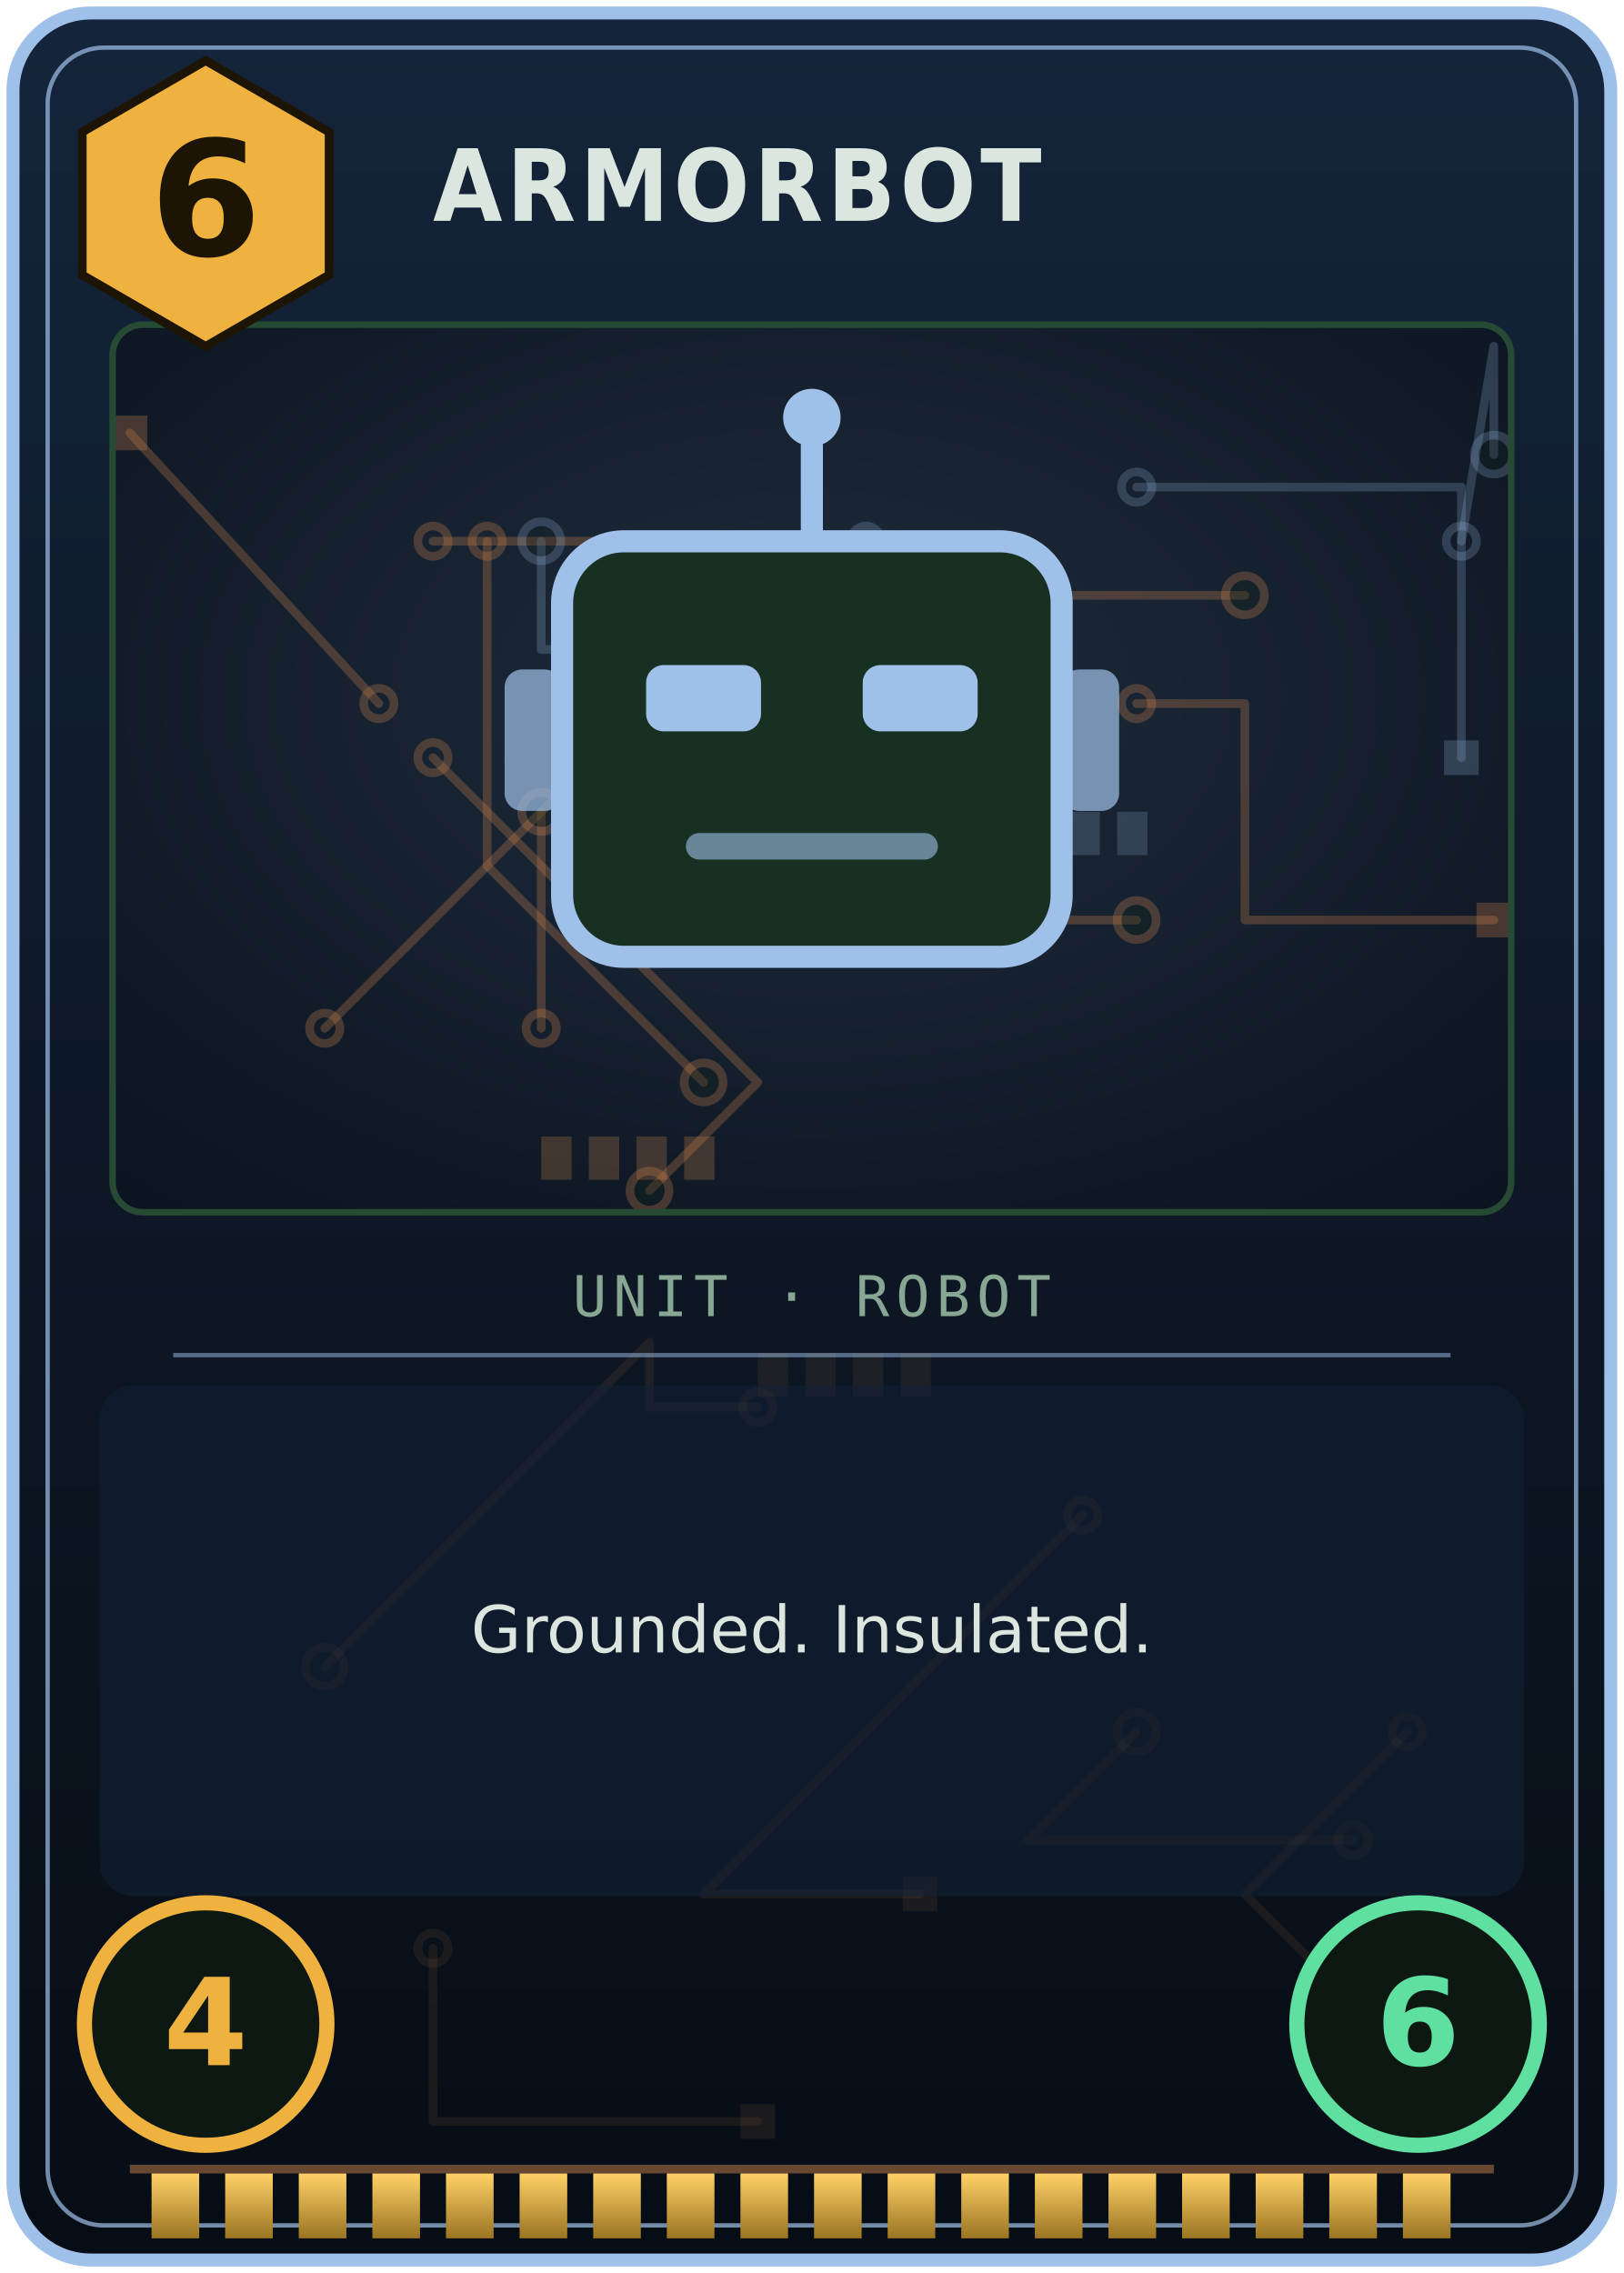
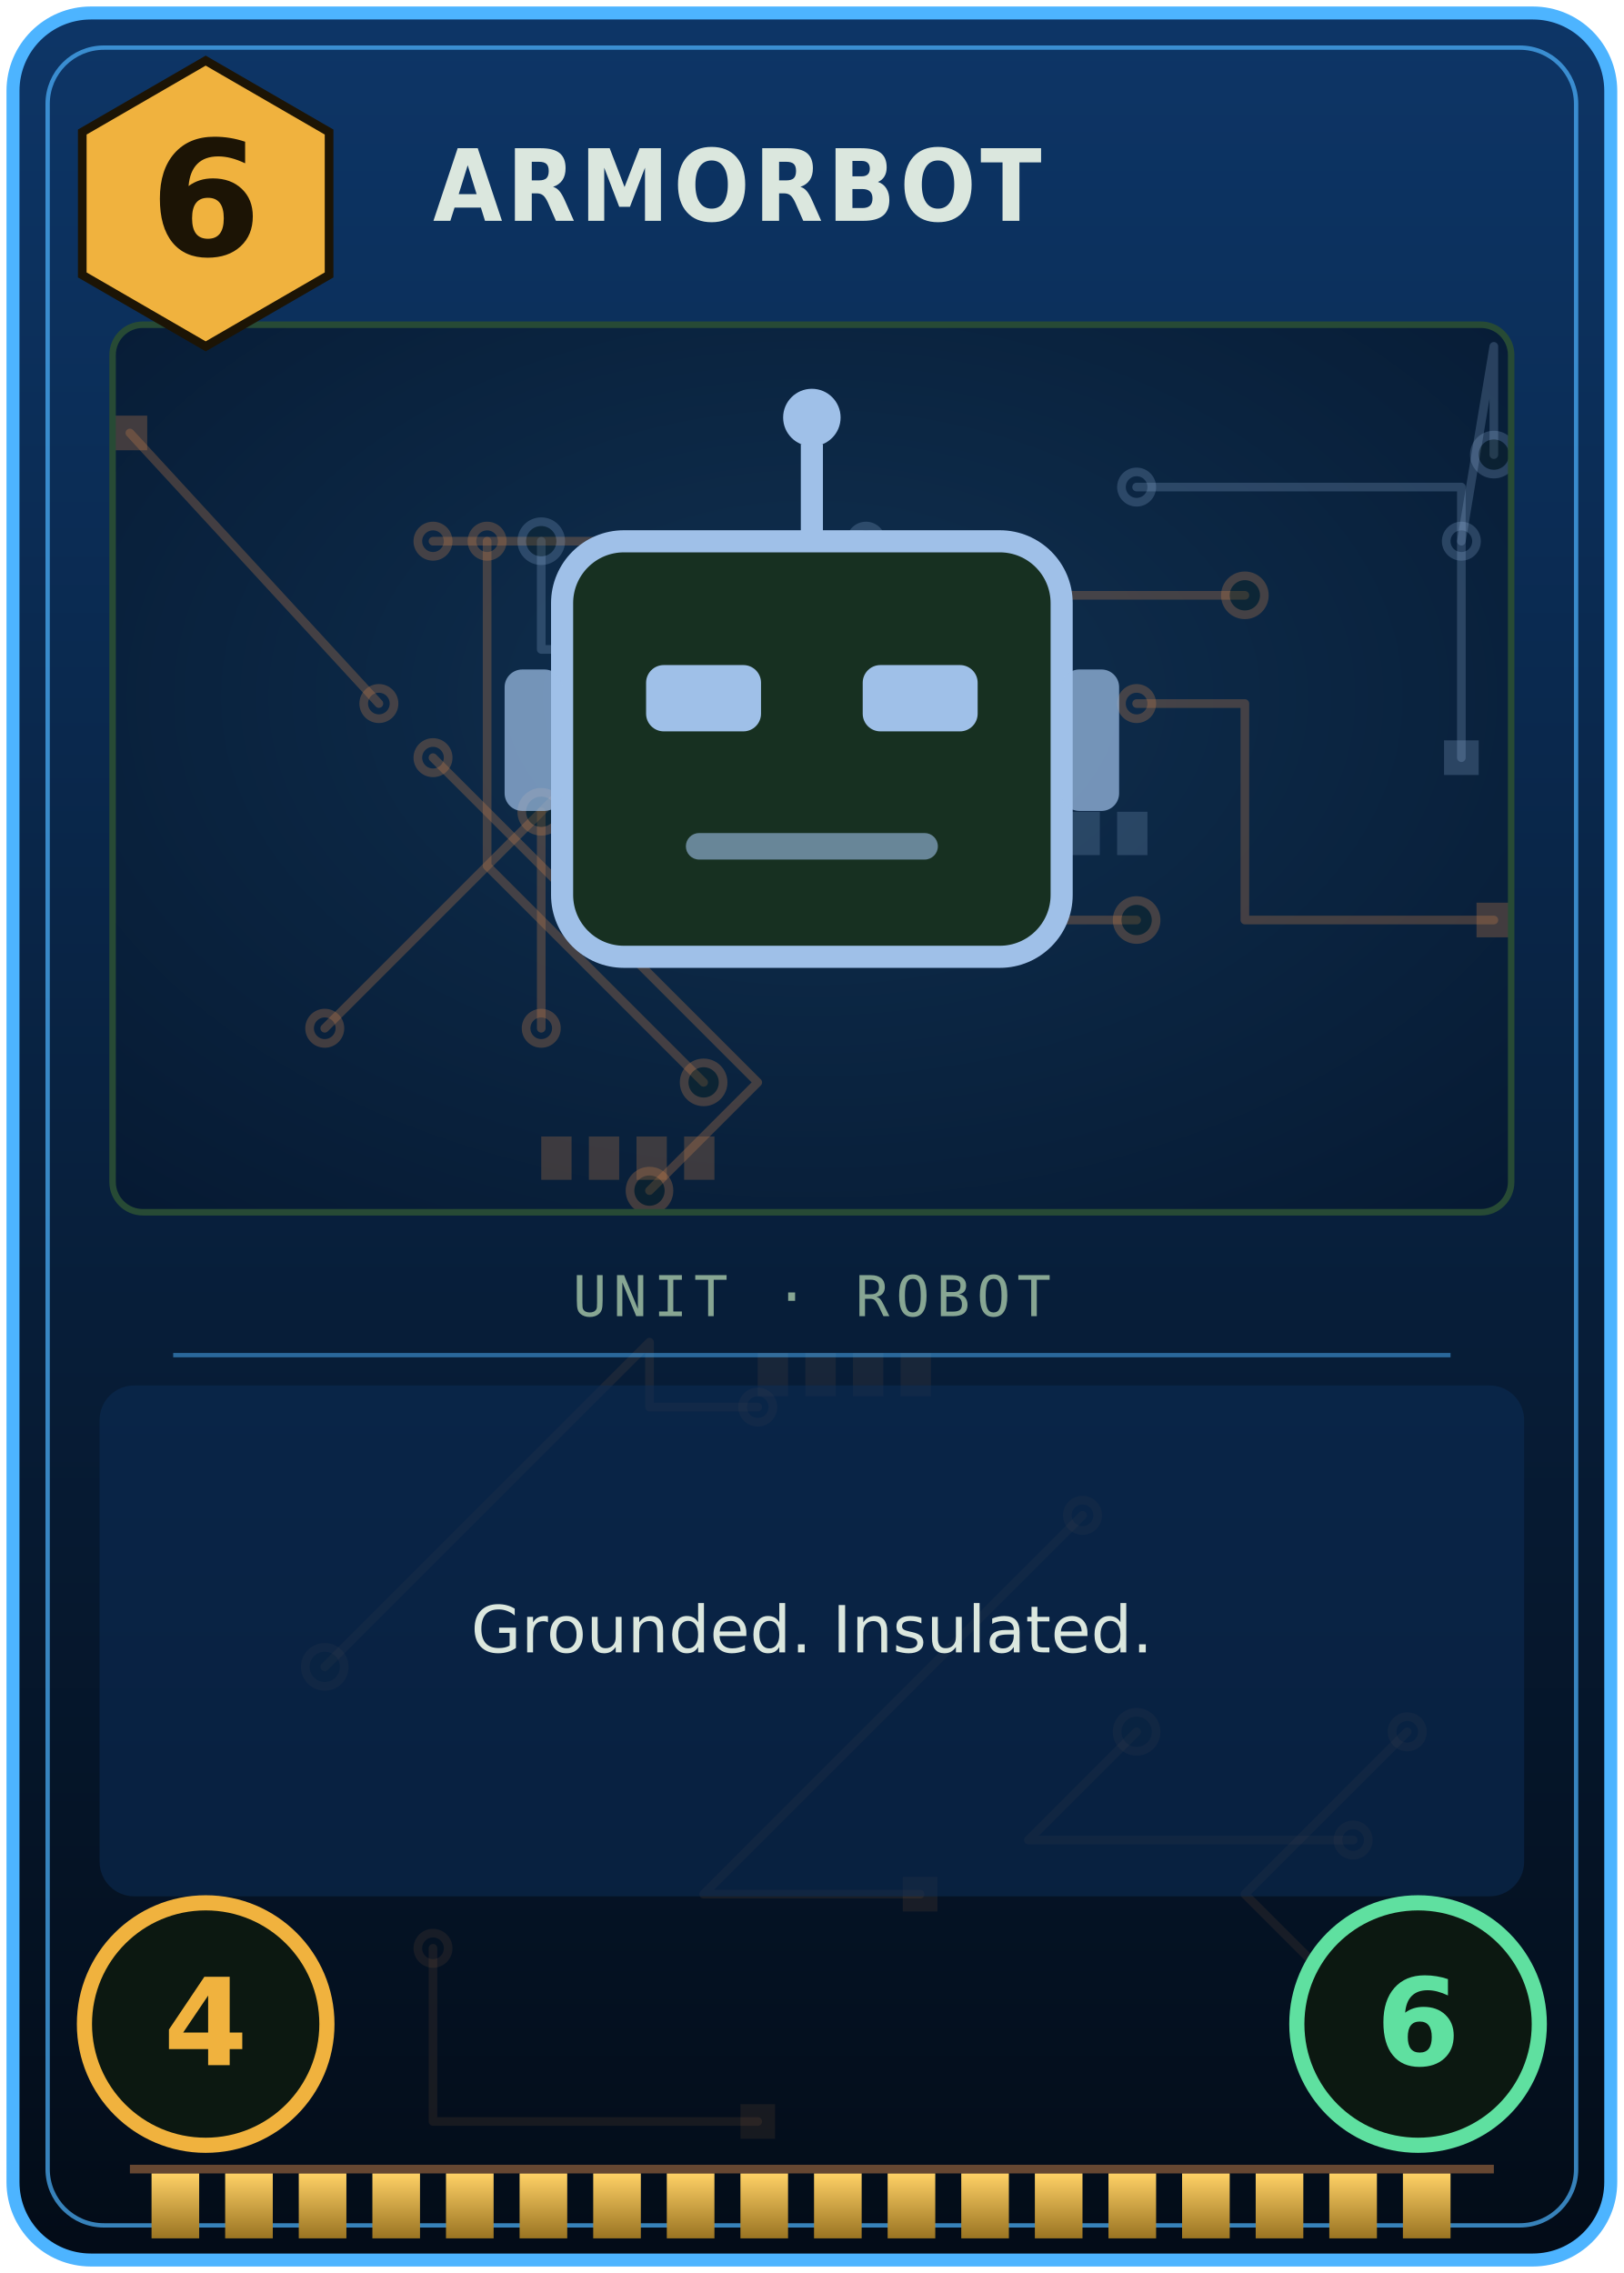
<svg xmlns="http://www.w3.org/2000/svg" width="750" height="1050" viewBox="0 0 750 1050">
  <defs>
    <linearGradient id="bggrad" x1="0" y1="0" x2="0" y2="1">
-       <stop offset="0" stop-color="#14243a" />
-       <stop offset="0.5" stop-color="#0e1826" />
-       <stop offset="1" stop-color="#070d15" />
+       <stop offset="0" stop-color="#0d3566" />
+       <stop offset="0.5" stop-color="#08213f" />
+       <stop offset="1" stop-color="#030c18" />
    </linearGradient>
    <radialGradient id="artgrad" cx="0.5" cy="0.42" r="0.75">
-       <stop offset="0" stop-color="#202c3c" />
-       <stop offset="1" stop-color="#0b1420" />
+       <stop offset="0" stop-color="#103050" />
+       <stop offset="1" stop-color="#061a33" />
    </radialGradient>
    <linearGradient id="guldgrad" x1="0" y1="0" x2="0" y2="1">
      <stop offset="0" stop-color="#ffd166" />
      <stop offset="1" stop-color="#9a7422" />
    </linearGradient>
    <clipPath id="artclip">
      <rect x="52" y="150" width="646" height="410" rx="14" />
    </clipPath>
  </defs>
-   <rect x="6" y="6" width="738" height="1038" rx="36" fill="url(#bggrad)" stroke="#9fc0e8" stroke-width="6" />
-   <rect x="22" y="22" width="706" height="1006" rx="26" fill="none" stroke="#9fc0e8" stroke-width="2" opacity="0.7" />
+   <rect x="6" y="6" width="738" height="1038" rx="36" fill="url(#bggrad)" stroke="#4db4ff" stroke-width="6" />
+   <rect x="22" y="22" width="706" height="1006" rx="26" fill="none" stroke="#4db4ff" stroke-width="2" opacity="0.7" />
  <circle cx="350" cy="650" r="7" fill="none" stroke="#c9814a" stroke-width="4" opacity="0.1" />
  <path d="M 350 650 L 300 650 L 300 620 L 150 770" fill="none" stroke="#c9814a" stroke-width="4" stroke-linecap="round" stroke-linejoin="round" opacity="0.1" />
  <circle cx="150" cy="770" r="9" fill="#122419" stroke="#c9814a" stroke-width="4" opacity="0.1" />
  <circle cx="500" cy="700" r="7" fill="none" stroke="#c9814a" stroke-width="4" opacity="0.1" />
  <path d="M 500 700 L 450 750 L 325 875 L 425 875" fill="none" stroke="#c9814a" stroke-width="4" stroke-linecap="round" stroke-linejoin="round" opacity="0.1" />
  <rect x="417" y="867" width="16" height="16" fill="#c9814a" opacity="0.1" />
  <circle cx="650" cy="800" r="7" fill="none" stroke="#c9814a" stroke-width="4" opacity="0.1" />
  <path d="M 650 800 L 575 875 L 675 975" fill="none" stroke="#c9814a" stroke-width="4" stroke-linecap="round" stroke-linejoin="round" opacity="0.1" />
  <circle cx="675" cy="975" r="9" fill="#122419" stroke="#c9814a" stroke-width="4" opacity="0.1" />
  <circle cx="200" cy="900" r="7" fill="none" stroke="#c9814a" stroke-width="4" opacity="0.1" />
  <path d="M 200 900 L 200 980 L 350 980" fill="none" stroke="#c9814a" stroke-width="4" stroke-linecap="round" stroke-linejoin="round" opacity="0.1" />
  <rect x="342" y="972" width="16" height="16" fill="#c9814a" opacity="0.1" />
  <circle cx="625" cy="850" r="7" fill="none" stroke="#c9814a" stroke-width="4" opacity="0.1" />
  <path d="M 625 850 L 475 850 L 525 800" fill="none" stroke="#c9814a" stroke-width="4" stroke-linecap="round" stroke-linejoin="round" opacity="0.1" />
  <circle cx="525" cy="800" r="9" fill="#122419" stroke="#c9814a" stroke-width="4" opacity="0.1" />
  <rect x="350" y="625" width="14" height="20" fill="#c9814a" opacity="0.09" />
  <rect x="372" y="625" width="14" height="20" fill="#c9814a" opacity="0.09" />
  <rect x="394" y="625" width="14" height="20" fill="#c9814a" opacity="0.09" />
  <rect x="416" y="625" width="14" height="20" fill="#c9814a" opacity="0.09" />
  <g clip-path="url(#artclip)">
    <rect x="52" y="150" width="646" height="410" fill="url(#artgrad)" />
    <circle cx="200" cy="350" r="7" fill="none" stroke="#c9814a" stroke-width="4" opacity="0.3" />
    <path d="M 200 350 L 350 500 L 300 550" fill="none" stroke="#c9814a" stroke-width="4" stroke-linecap="round" stroke-linejoin="round" opacity="0.3" />
    <circle cx="300" cy="550" r="9" fill="#122419" stroke="#c9814a" stroke-width="4" opacity="0.3" />
    <circle cx="200" cy="250" r="7" fill="none" stroke="#c9814a" stroke-width="4" opacity="0.3" />
    <path d="M 200 250 L 275 250 L 275 400 L 425 400" fill="none" stroke="#c9814a" stroke-width="4" stroke-linecap="round" stroke-linejoin="round" opacity="0.3" />
    <circle cx="425" cy="400" r="9" fill="#122419" stroke="#c9814a" stroke-width="4" opacity="0.3" />
    <circle cx="150" cy="475" r="7" fill="none" stroke="#c9814a" stroke-width="4" opacity="0.3" />
    <path d="M 150 475 L 300 325" fill="none" stroke="#c9814a" stroke-width="4" stroke-linecap="round" stroke-linejoin="round" opacity="0.3" />
    <rect x="292" y="317" width="16" height="16" fill="#c9814a" opacity="0.3" />
    <circle cx="225" cy="250" r="7" fill="none" stroke="#c9814a" stroke-width="4" opacity="0.3" />
    <path d="M 225 250 L 225 400 L 325 500" fill="none" stroke="#c9814a" stroke-width="4" stroke-linecap="round" stroke-linejoin="round" opacity="0.3" />
    <circle cx="325" cy="500" r="9" fill="#122419" stroke="#c9814a" stroke-width="4" opacity="0.3" />
    <circle cx="250" cy="475" r="7" fill="none" stroke="#c9814a" stroke-width="4" opacity="0.3" />
    <path d="M 250 475 L 250 375" fill="none" stroke="#c9814a" stroke-width="4" stroke-linecap="round" stroke-linejoin="round" opacity="0.3" />
    <circle cx="250" cy="375" r="9" fill="#122419" stroke="#c9814a" stroke-width="4" opacity="0.3" />
    <circle cx="425" cy="275" r="7" fill="none" stroke="#c9814a" stroke-width="4" opacity="0.3" />
    <path d="M 425 275 L 575 275" fill="none" stroke="#c9814a" stroke-width="4" stroke-linecap="round" stroke-linejoin="round" opacity="0.3" />
    <circle cx="575" cy="275" r="9" fill="#122419" stroke="#c9814a" stroke-width="4" opacity="0.3" />
    <circle cx="450" cy="425" r="7" fill="none" stroke="#c9814a" stroke-width="4" opacity="0.3" />
    <path d="M 450 425 L 525 425" fill="none" stroke="#c9814a" stroke-width="4" stroke-linecap="round" stroke-linejoin="round" opacity="0.3" />
    <circle cx="525" cy="425" r="9" fill="#122419" stroke="#c9814a" stroke-width="4" opacity="0.3" />
    <circle cx="175" cy="325" r="7" fill="none" stroke="#c9814a" stroke-width="4" opacity="0.3" />
    <path d="M 175 325 L 60 200 L 60 200" fill="none" stroke="#c9814a" stroke-width="4" stroke-linecap="round" stroke-linejoin="round" opacity="0.3" />
    <rect x="52" y="192" width="16" height="16" fill="#c9814a" opacity="0.3" />
    <circle cx="525" cy="325" r="7" fill="none" stroke="#c9814a" stroke-width="4" opacity="0.3" />
    <path d="M 525 325 L 575 325 L 575 425 L 690 425" fill="none" stroke="#c9814a" stroke-width="4" stroke-linecap="round" stroke-linejoin="round" opacity="0.3" />
    <rect x="682" y="417" width="16" height="16" fill="#c9814a" opacity="0.3" />
    <rect x="250" y="525" width="14" height="20" fill="#c9814a" opacity="0.27" />
    <rect x="272" y="525" width="14" height="20" fill="#c9814a" opacity="0.27" />
    <rect x="294" y="525" width="14" height="20" fill="#c9814a" opacity="0.27" />
    <rect x="316" y="525" width="14" height="20" fill="#c9814a" opacity="0.27" />
    <circle cx="525" cy="225" r="7" fill="none" stroke="#9fc0e8" stroke-width="4" opacity="0.22" />
    <path d="M 525 225 L 675 225 L 675 350" fill="none" stroke="#9fc0e8" stroke-width="4" stroke-linecap="round" stroke-linejoin="round" opacity="0.22" />
    <rect x="667" y="342" width="16" height="16" fill="#9fc0e8" opacity="0.22" />
    <circle cx="675" cy="250" r="7" fill="none" stroke="#9fc0e8" stroke-width="4" opacity="0.22" />
    <path d="M 675 250 L 690 160 L 690 210" fill="none" stroke="#9fc0e8" stroke-width="4" stroke-linecap="round" stroke-linejoin="round" opacity="0.22" />
    <circle cx="690" cy="210" r="9" fill="#122419" stroke="#9fc0e8" stroke-width="4" opacity="0.22" />
    <circle cx="400" cy="250" r="7" fill="none" stroke="#9fc0e8" stroke-width="4" opacity="0.22" />
    <path d="M 400 250 L 400 300 L 250 300 L 250 250" fill="none" stroke="#9fc0e8" stroke-width="4" stroke-linecap="round" stroke-linejoin="round" opacity="0.22" />
    <circle cx="250" cy="250" r="9" fill="#122419" stroke="#9fc0e8" stroke-width="4" opacity="0.22" />
    <rect x="450" y="375" width="14" height="20" fill="#9fc0e8" opacity="0.198" />
    <rect x="472" y="375" width="14" height="20" fill="#9fc0e8" opacity="0.198" />
    <rect x="494" y="375" width="14" height="20" fill="#9fc0e8" opacity="0.198" />
    <rect x="516" y="375" width="14" height="20" fill="#9fc0e8" opacity="0.198" />
    <g transform="translate(375 345) scale(1.021) translate(-375 -345)">
      <line x1="375" y1="252" x2="375" y2="208" stroke="#9fc0e8" stroke-width="10" />
      <circle cx="375" cy="196" r="13" fill="#9fc0e8" />
      <rect x="262" y="252" width="226" height="188" rx="28" fill="#173021" stroke="#9fc0e8" stroke-width="10" />
      <rect x="236" y="310" width="26" height="64" rx="8" fill="#9fc0e8" opacity="0.7" />
      <rect x="488" y="310" width="26" height="64" rx="8" fill="#9fc0e8" opacity="0.7" />
      <rect x="300" y="308" width="52" height="30" rx="8" fill="#9fc0e8" />
      <rect x="398" y="308" width="52" height="30" rx="8" fill="#9fc0e8" />
      <rect x="318" y="384" width="114" height="12" rx="6" fill="#9fc0e8" opacity="0.6" />
    </g>
  </g>
  <rect x="52" y="150" width="646" height="410" rx="14" fill="none" stroke="#274a35" stroke-width="3" />
  <text x="200" y="102" font-family="DejaVu Sans Condensed" font-weight="bold" font-size="46" letter-spacing="2" fill="#dbe7de">ARMORBOT</text>
  <polygon points="95,28 152,61 152,127 95,160 38,127 38,61" fill="#f0b23e" stroke="#1c1405" stroke-width="4" />
  <text x="95" y="118" text-anchor="middle" font-family="DejaVu Sans" font-weight="bold" font-size="74" fill="#1c1405">6</text>
  <text x="375" y="608" text-anchor="middle" font-family="DejaVu Sans Mono" font-size="26" letter-spacing="3" fill="#87a693">UNIT · ROBOT</text>
-   <line x1="80" y1="626" x2="670" y2="626" stroke="#9fc0e8" stroke-width="2" opacity="0.5" />
-   <rect x="46" y="640" width="658" height="236" rx="16" fill="#122036" opacity="0.55" />
+   <line x1="80" y1="626" x2="670" y2="626" stroke="#4db4ff" stroke-width="2" opacity="0.5" />
+   <rect x="46" y="640" width="658" height="236" rx="16" fill="#0b2c55" opacity="0.55" />
  <text x="375" y="763.3" text-anchor="middle" font-family="DejaVu Sans" font-size="30" fill="#dbe7de">Grounded. Insulated.</text>
  <circle cx="95" cy="935" r="56" fill="#0c1811" stroke="#f0b23e" stroke-width="7" />
  <text x="95" y="954" text-anchor="middle" font-family="DejaVu Sans" font-weight="bold" font-size="56" fill="#f0b23e">4</text>
  <circle cx="655" cy="935" r="56" fill="#0c1811" stroke="#5fe0a0" stroke-width="7" />
  <text x="655" y="954" text-anchor="middle" font-family="DejaVu Sans" font-weight="bold" font-size="56" fill="#5fe0a0">6</text>
  <rect x="70" y="1004" width="22" height="30" fill="url(#guldgrad)" />
  <rect x="104" y="1004" width="22" height="30" fill="url(#guldgrad)" />
  <rect x="138" y="1004" width="22" height="30" fill="url(#guldgrad)" />
  <rect x="172" y="1004" width="22" height="30" fill="url(#guldgrad)" />
  <rect x="206" y="1004" width="22" height="30" fill="url(#guldgrad)" />
  <rect x="240" y="1004" width="22" height="30" fill="url(#guldgrad)" />
  <rect x="274" y="1004" width="22" height="30" fill="url(#guldgrad)" />
  <rect x="308" y="1004" width="22" height="30" fill="url(#guldgrad)" />
  <rect x="342" y="1004" width="22" height="30" fill="url(#guldgrad)" />
  <rect x="376" y="1004" width="22" height="30" fill="url(#guldgrad)" />
  <rect x="410" y="1004" width="22" height="30" fill="url(#guldgrad)" />
  <rect x="444" y="1004" width="22" height="30" fill="url(#guldgrad)" />
  <rect x="478" y="1004" width="22" height="30" fill="url(#guldgrad)" />
  <rect x="512" y="1004" width="22" height="30" fill="url(#guldgrad)" />
  <rect x="546" y="1004" width="22" height="30" fill="url(#guldgrad)" />
  <rect x="580" y="1004" width="22" height="30" fill="url(#guldgrad)" />
  <rect x="614" y="1004" width="22" height="30" fill="url(#guldgrad)" />
  <rect x="648" y="1004" width="22" height="30" fill="url(#guldgrad)" />
  <rect x="60" y="1000" width="630" height="4" fill="#c9814a" opacity="0.5" />
</svg>
